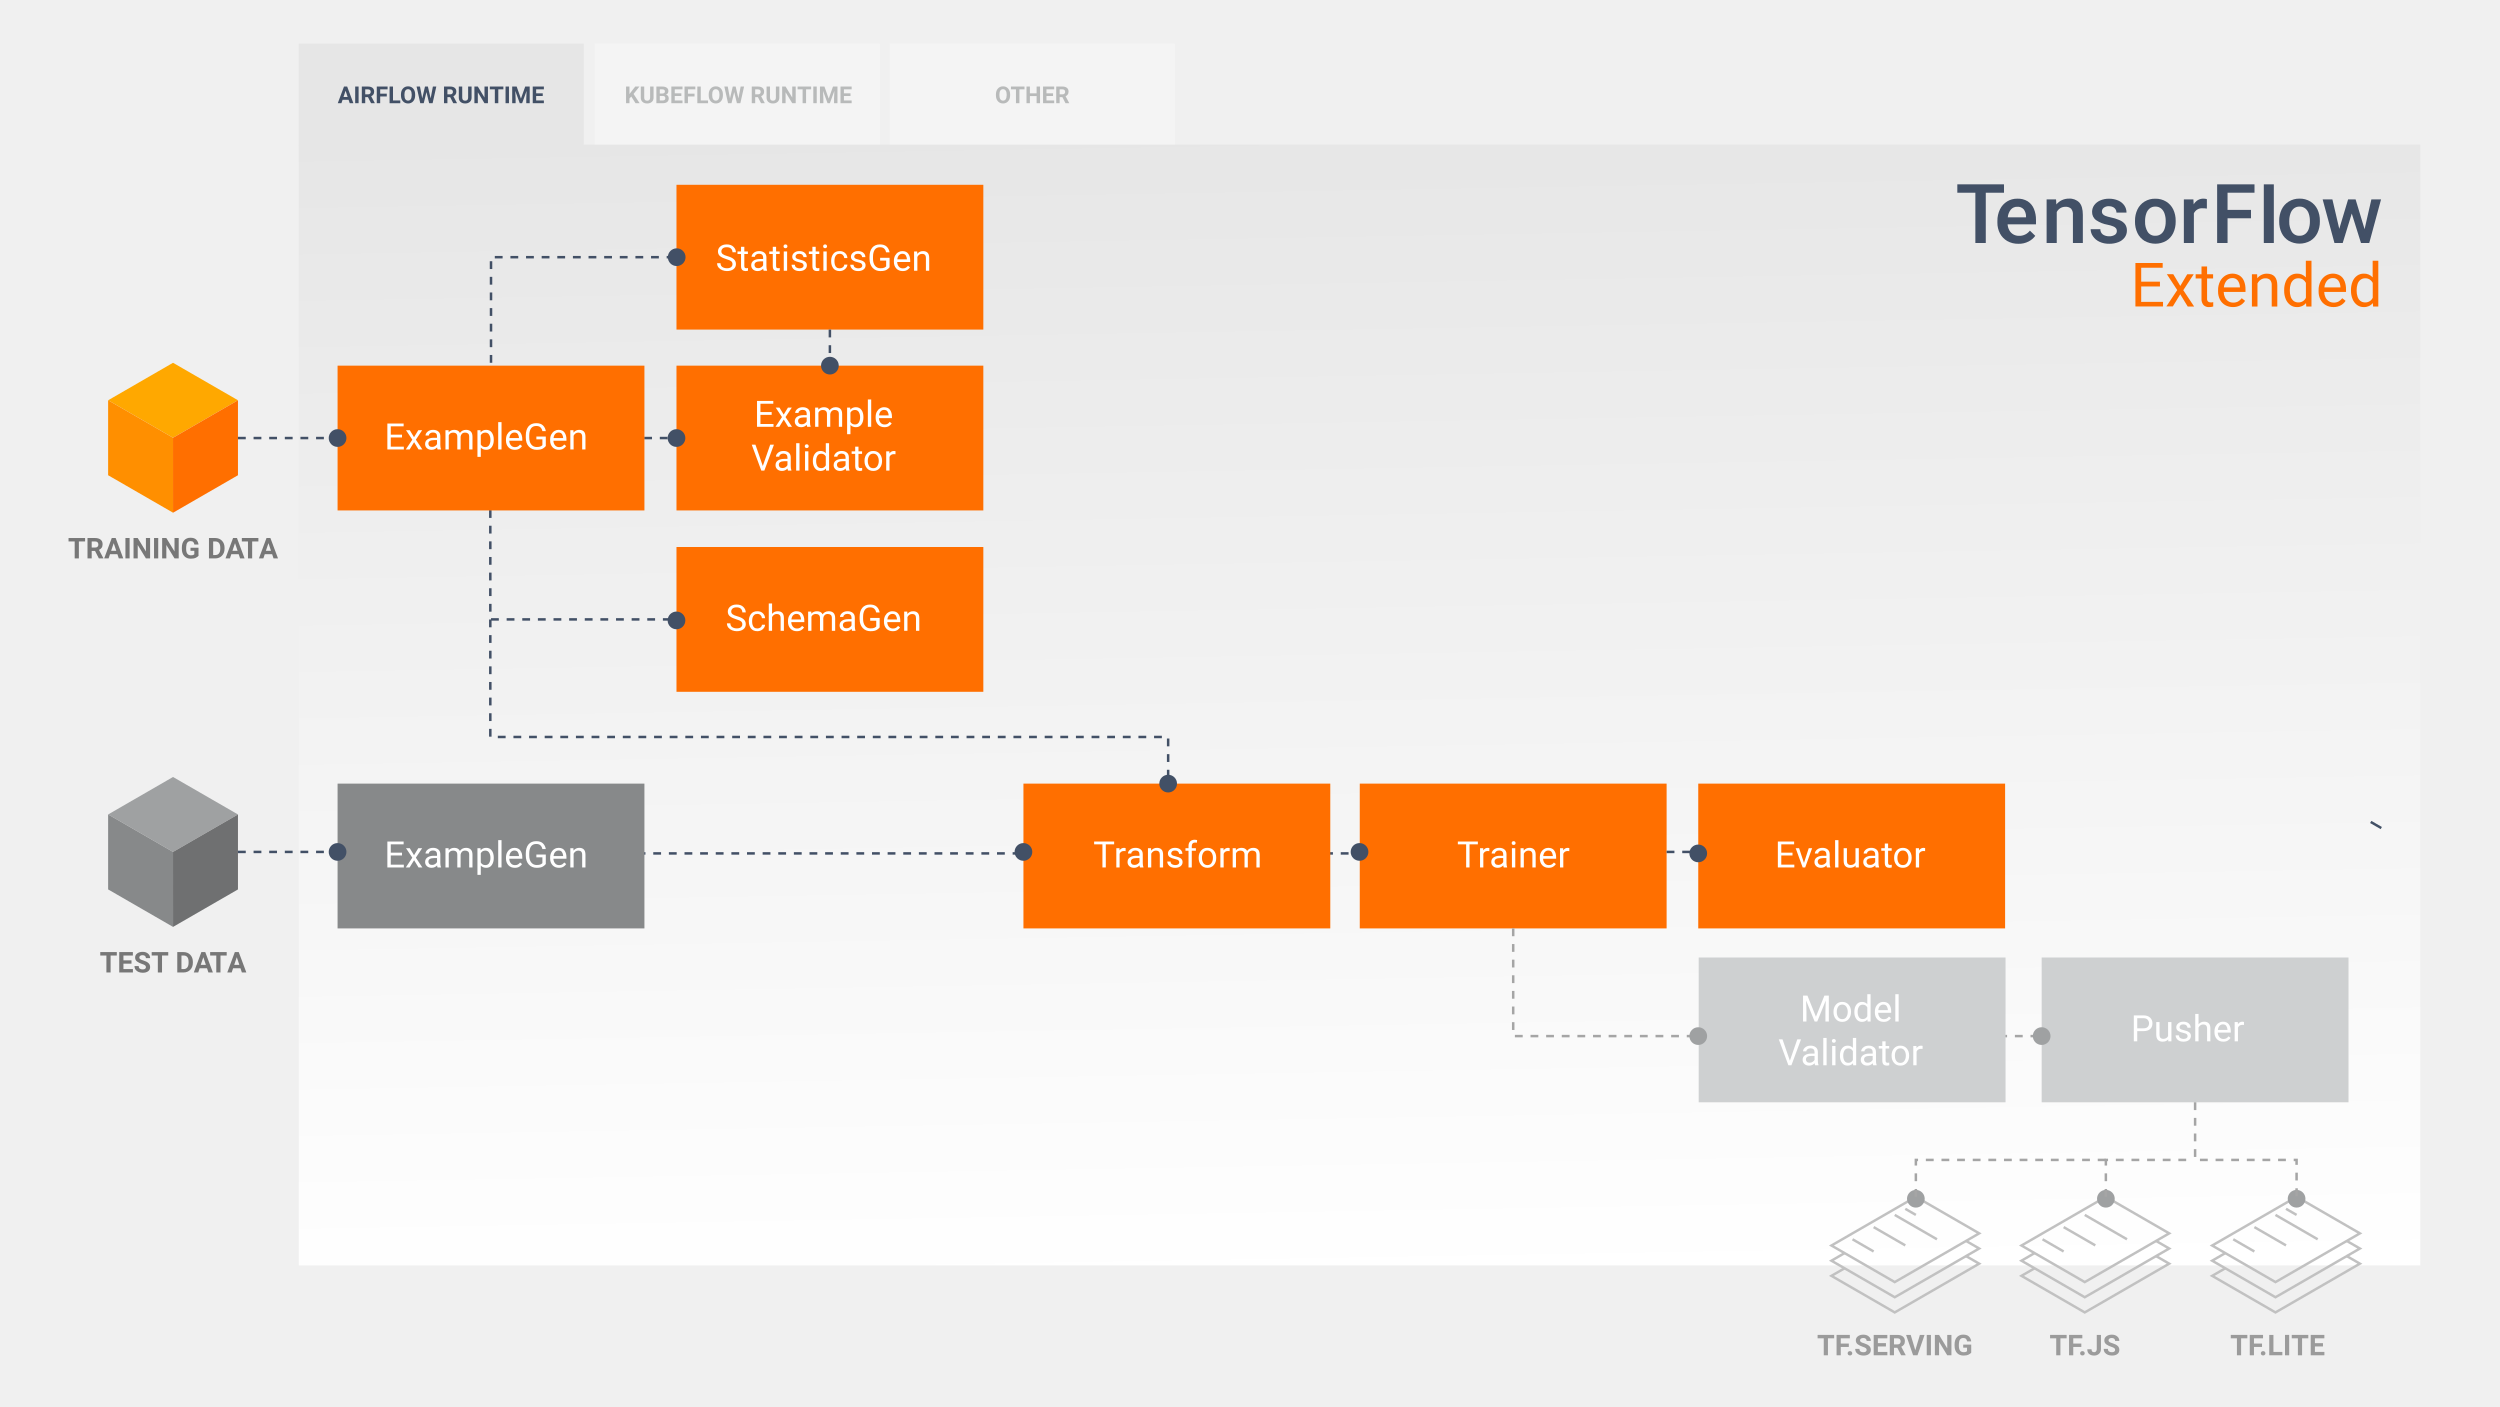
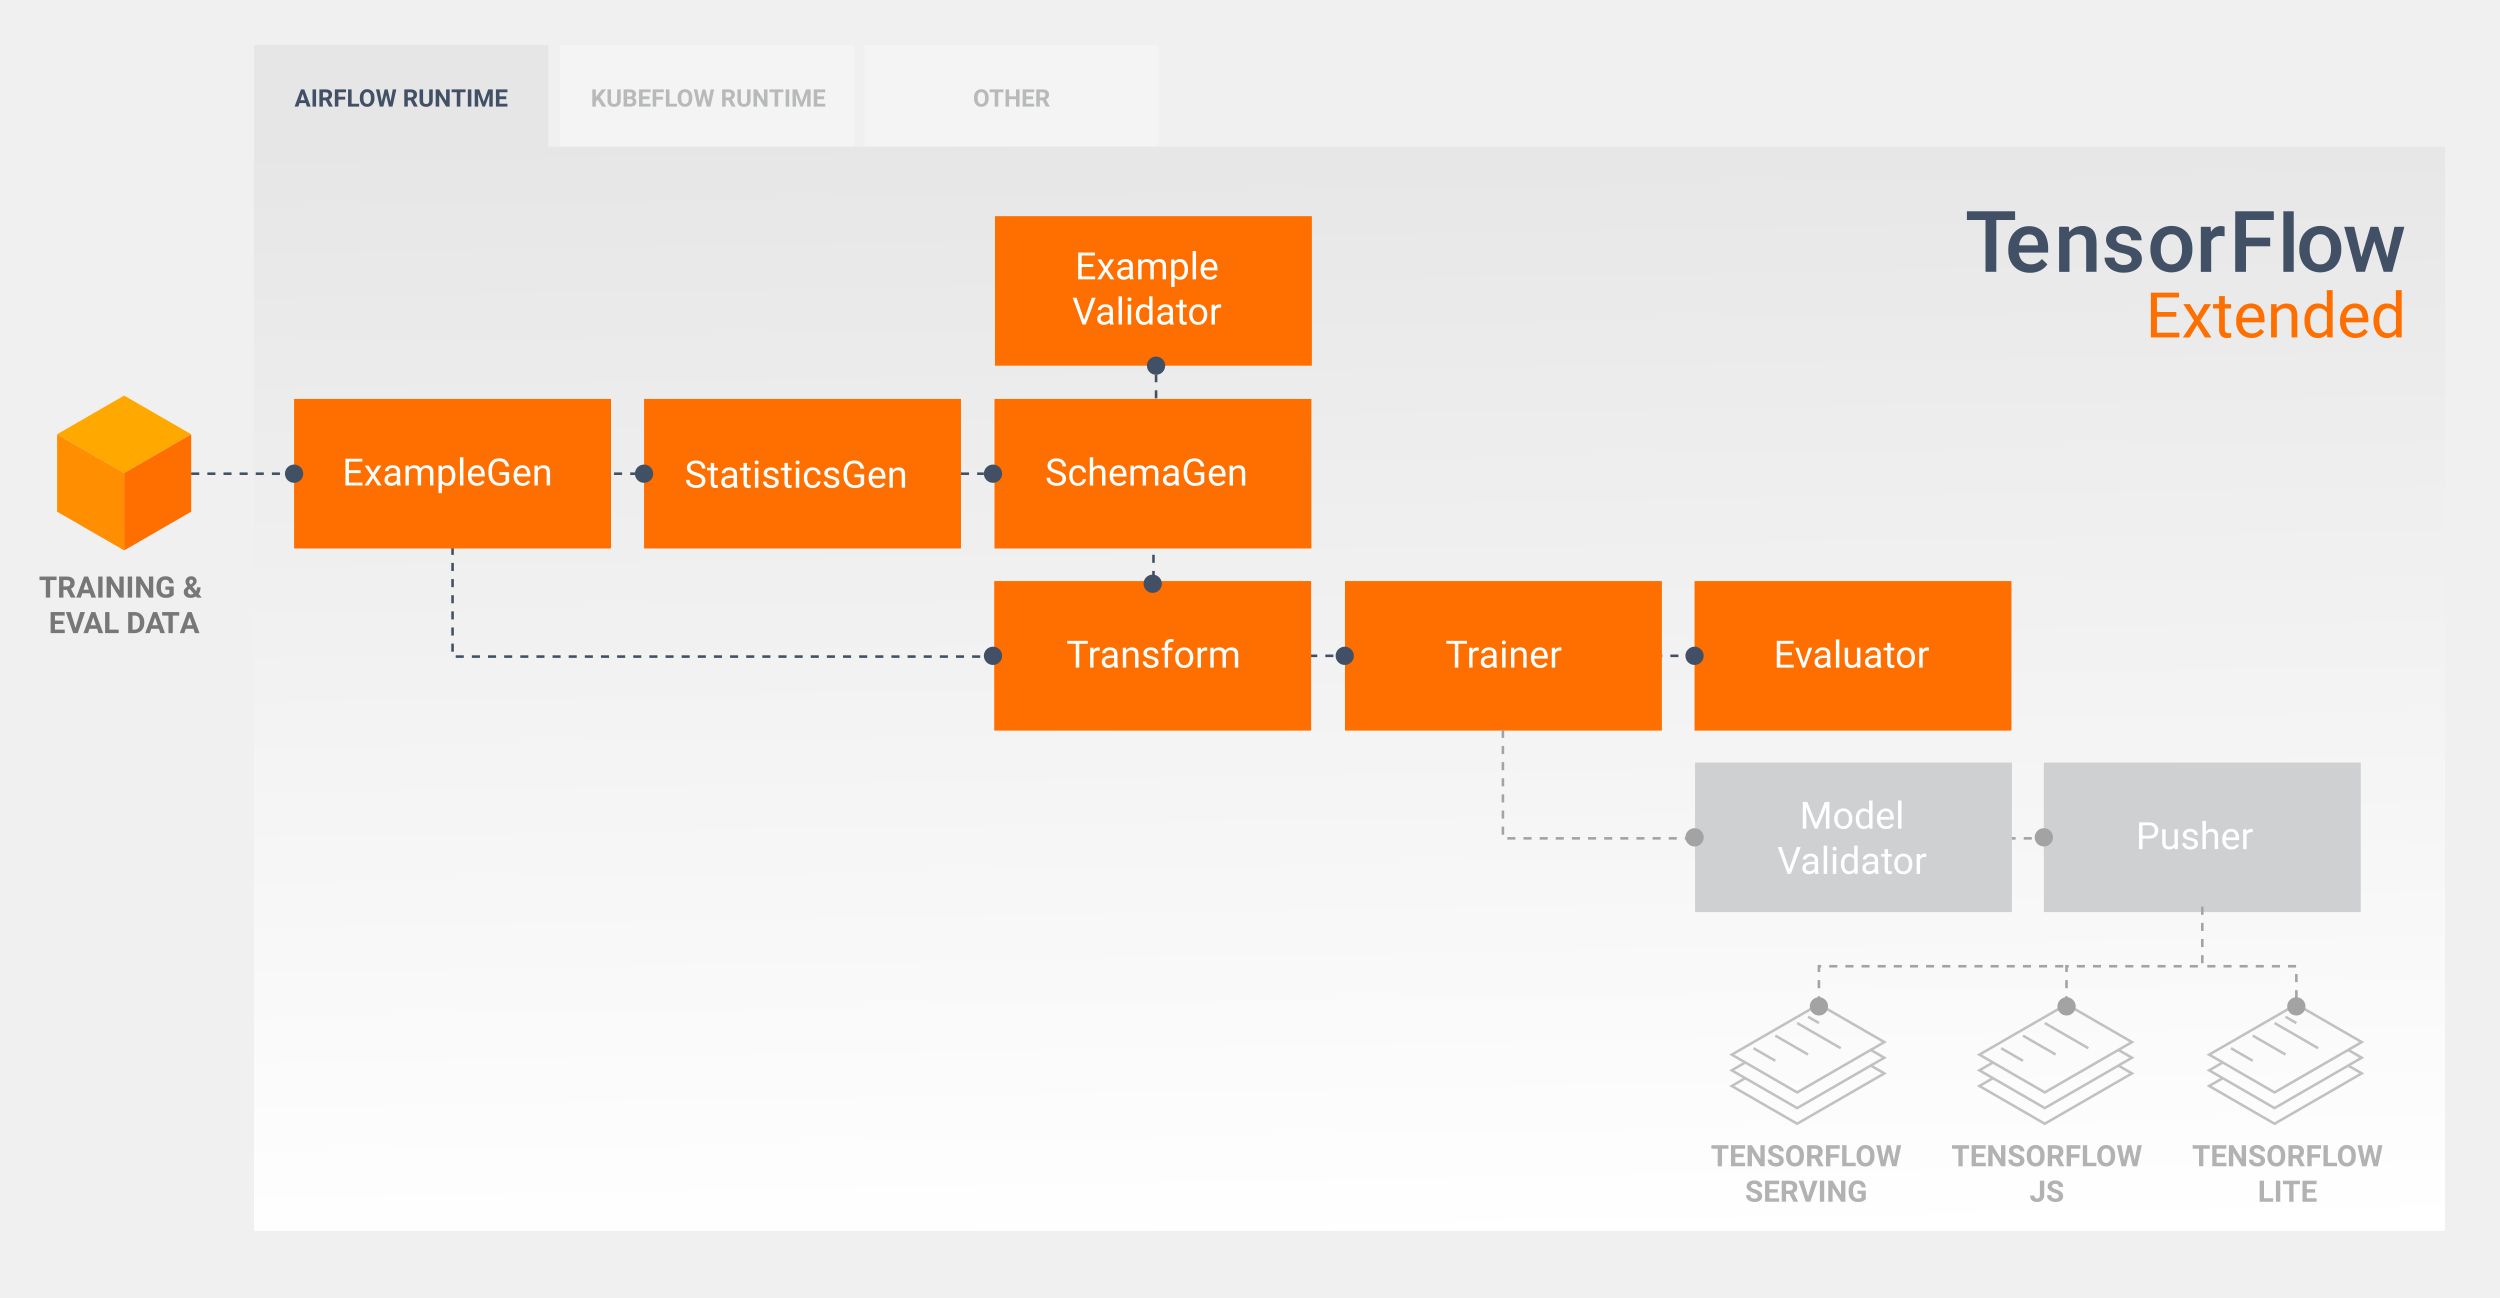
- <svg xmlns="http://www.w3.org/2000/svg" id="svg161" viewBox="0 0 960 540">
+ <svg xmlns="http://www.w3.org/2000/svg" id="svg161" viewBox="0 0 929.55 482.34">
  <defs>
-     <style>.cls-1,.cls-18,.cls-31,.cls-32,.cls-37{fill:none;}.cls-2{fill:#f4f4f4;}.cls-3{fill:url(#linear-gradient);}.cls-4,.cls-8{font-size:11px;}.cls-4{fill:#9b9b9b;}.cls-12,.cls-4,.cls-40,.cls-8{font-family:Roboto-Bold, Roboto;font-weight:700;}.cls-5{letter-spacing:-0.16em;}.cls-6{letter-spacing:0em;}.cls-7{letter-spacing:-0.01em;}.cls-8{fill:#777;}.cls-9{letter-spacing:0em;}.cls-10{letter-spacing:-0.01em;}.cls-11{letter-spacing:-0.06em;}.cls-12,.cls-40{font-size:9px;}.cls-12{fill:#b8baba;}.cls-13{letter-spacing:-0.03em;}.cls-14{letter-spacing:-0.02em;}.cls-15{letter-spacing:-0.06em;}.cls-16{letter-spacing:-0.16em;}.cls-17{letter-spacing:0em;}.cls-18,.cls-32{stroke:#425066;}.cls-18,.cls-31,.cls-32,.cls-37{stroke-miterlimit:10;stroke-width:0.96px;}.cls-19{fill:#ffa800;}.cls-20{fill:#ff8f00;}.cls-21{fill:#ff6f00;}.cls-22{fill:#9fa1a2;}.cls-23{fill:#87898a;}.cls-24{fill:#6f7071;}.cls-25{fill:url(#linear-gradient-2);}.cls-26,.cls-40{fill:#425066;}.cls-27{font-size:14px;fill:#fff;font-family:Roboto-Regular, Roboto;}.cls-28{letter-spacing:-0.02em;}.cls-29{letter-spacing:-0.01em;}.cls-30{fill:#ced0d1;}.cls-31{stroke:#c1c1c1;}.cls-32,.cls-37{stroke-dasharray:3 3;}.cls-33{letter-spacing:-0.03em;}.cls-34{letter-spacing:-0.02em;}.cls-35{letter-spacing:-0.01em;}.cls-36{letter-spacing:-0.01em;}.cls-37{stroke:#a5a5a5;}.cls-38{clip-path:url(#clip-path);}.cls-39{fill-opacity:0;}.cls-41{letter-spacing:-0.03em;}.cls-42{letter-spacing:0em;}.cls-43{letter-spacing:0em;}</style>
-     <linearGradient id="linear-gradient" x1="114.73" y1="36.36" x2="224.2" y2="36.36" gradientUnits="userSpaceOnUse">
+     <style>.cls-1{fill:#f4f4f4;}.cls-2{fill:url(#linear-gradient);}.cls-3{fill:url(#linear-gradient-2);}.cls-4,.cls-9{font-size:11px;}.cls-4{fill:#b2b2b2;}.cls-15,.cls-19,.cls-4,.cls-9{font-family:Roboto-Bold, Roboto;font-weight:700;}.cls-5{letter-spacing:-0.03em;}.cls-6{letter-spacing:0em;}.cls-7{letter-spacing:-0.01em;}.cls-8{letter-spacing:0em;}.cls-9{fill:#777;}.cls-10{letter-spacing:0em;}.cls-11{letter-spacing:0.01em;}.cls-12{letter-spacing:-0.06em;}.cls-13{letter-spacing:-0.01em;}.cls-14{letter-spacing:-0.06em;}.cls-15,.cls-19{font-size:9px;}.cls-15,.cls-26{fill:#425066;}.cls-16{letter-spacing:-0.03em;}.cls-17{letter-spacing:0em;}.cls-18{letter-spacing:0em;}.cls-19{fill:#b8baba;}.cls-20{letter-spacing:0em;}.cls-21{letter-spacing:-0.03em;}.cls-22{letter-spacing:0em;}.cls-23{fill:#ffa800;}.cls-24{fill:#ff8f00;}.cls-25{fill:#ff6f00;}.cls-27{font-size:14px;fill:#fff;font-family:Roboto-Regular, Roboto;}.cls-28{letter-spacing:-0.02em;}.cls-29{letter-spacing:-0.01em;}.cls-30{fill:#ced0d1;}.cls-31,.cls-32,.cls-37{fill:none;stroke-miterlimit:10;stroke-width:0.96px;}.cls-31{stroke:#c1c1c1;}.cls-32{stroke:#425066;}.cls-32,.cls-37{stroke-dasharray:3 3;}.cls-33{letter-spacing:-0.03em;}.cls-34{letter-spacing:-0.02em;}.cls-35{letter-spacing:-0.01em;}.cls-36{letter-spacing:-0.01em;}.cls-37{stroke:#a3a3a3;}.cls-38{fill:#a3a3a3;}</style>
+     <linearGradient id="linear-gradient" x1="498.21" y1="45.51" x2="505.29" y2="463.47" gradientUnits="userSpaceOnUse">
+       <stop offset="0" stop-color="#e6e6e6" />
+       <stop offset="1" stop-color="#fff" />
+     </linearGradient>
+     <linearGradient id="linear-gradient-2" x1="94.45" y1="36.36" x2="203.91" y2="36.36" gradientUnits="userSpaceOnUse">
      <stop offset="0" stop-color="#e6e6e6" />
      <stop offset="1" stop-color="#e6e6e6" />
    </linearGradient>
-     <linearGradient id="linear-gradient-2" x1="518.26" y1="46.37" x2="525.8" y2="491.65" gradientUnits="userSpaceOnUse">
-       <stop offset="0" stop-color="#e6e6e6" />
-       <stop offset="1" stop-color="#fff" />
-     </linearGradient>
-     <clipPath id="clip-path">
-       <rect class="cls-1" x="-970.05" y="-27.76" width="960" height="540" />
-     </clipPath>
  </defs>
-   <rect class="cls-2" x="228.44" y="16.73" width="109.47" height="39.27" />
-   <rect class="cls-3" x="114.73" y="16.73" width="109.47" height="39.27" />
-   <rect class="cls-2" x="341.67" y="16.73" width="109.47" height="39.27" />
-   <text class="cls-4" transform="translate(697.74 520.43)">T<tspan class="cls-5" x="6.8" y="0">F</tspan>
-     <tspan class="cls-6" x="11.09" y="0">.SE</tspan>
-     <tspan class="cls-7" x="27.24" y="0">R</tspan>
-     <tspan x="34.14" y="0">VING</tspan>
+   <rect class="cls-1" x="321.39" y="16.73" width="109.47" height="39.27" />
+   <rect class="cls-1" x="208.16" y="16.73" width="109.47" height="39.27" />
+   <rect class="cls-2" x="94.45" y="54.52" width="814.66" height="403.14" />
+   <rect class="cls-3" x="94.45" y="16.73" width="109.47" height="39.27" />
+   <text class="cls-4" transform="translate(636.1 433.63)">TENSORF<tspan class="cls-5" x="48.16" y="0">L</tspan>
+     <tspan class="cls-6" x="53.75" y="0">OW</tspan>
+     <tspan x="12.73" y="13.2">SE</tspan>
+     <tspan class="cls-7" x="25.68" y="13.2">R</tspan>
+     <tspan class="cls-8" x="32.58" y="13.2">VING</tspan>
  </text>
-   <text class="cls-8" transform="translate(26.1 214.43)">T<tspan class="cls-9" x="6.8" y="0">R</tspan>
-     <tspan class="cls-6" x="13.86" y="0">AINING </tspan>
-     <tspan class="cls-10" x="53.44" y="0">D</tspan>
-     <tspan class="cls-11" x="60.44" y="0">AT</tspan>
-     <tspan x="73.28" y="0">A</tspan>
+   <text class="cls-9" transform="translate(14.46 222.2)">T<tspan class="cls-10" x="6.81" y="0">R</tspan>
+     <tspan class="cls-8" x="13.86" y="0">AINING &amp; </tspan>
+     <tspan class="cls-11" x="3.66" y="13.2">E</tspan>
+     <tspan class="cls-12" x="10" y="13.2">V</tspan>
+     <tspan class="cls-8" x="16.52" y="13.2">A</tspan>
+     <tspan class="cls-7" x="23.92" y="13.2">L</tspan>
+     <tspan x="29.76" y="13.2"> </tspan>
+     <tspan class="cls-13" x="32.5" y="13.2">D</tspan>
+     <tspan class="cls-14" x="39.5" y="13.2">AT</tspan>
+     <tspan x="52.34" y="13.2">A</tspan>
  </text>
-   <text class="cls-12" transform="translate(382.06 39.64)">
-     <tspan class="cls-13">O</tspan>
+   <text class="cls-15" transform="translate(109.49 39.64)">AIRF<tspan class="cls-16" x="19.35" y="0">L</tspan>
+     <tspan x="23.92" y="0">OW RU</tspan>
+     <tspan class="cls-17" x="51.92" y="0">N</tspan>
+     <tspan class="cls-18" x="58.24" y="0">TIME</tspan>
+   </text>
+   <text class="cls-19" transform="translate(219.65 39.64)">KUBEF<tspan class="cls-16" x="27.37" y="0">L</tspan>
+     <tspan class="cls-18" x="31.94" y="0">OW RU</tspan>
+     <tspan class="cls-20" x="59.94" y="0">N</tspan>
+     <tspan class="cls-18" x="66.26" y="0">TIME</tspan>
+   </text>
+   <text class="cls-19" transform="translate(361.78 39.64)">
+     <tspan class="cls-21">O</tspan>
    <tspan x="5.96" y="0">THER</tspan>
  </text>
-   <text class="cls-8" transform="translate(38.28 373.43)">TES<tspan class="cls-14" x="19.75" y="0">T</tspan>
-     <tspan class="cls-6" x="26.36" y="0"> </tspan>
-     <tspan class="cls-10" x="29.09" y="0">D</tspan>
-     <tspan class="cls-15" x="36.09" y="0">AT</tspan>
-     <tspan class="cls-6" x="48.94" y="0">A</tspan>
+   <text class="cls-4" transform="translate(725.58 433.63)">TENSORF<tspan class="cls-5" x="48.16" y="0">L</tspan>
+     <tspan class="cls-6" x="53.75" y="0">OW</tspan>
+     <tspan x="29.03" y="13.2">JS</tspan>
  </text>
-   <text class="cls-4" transform="translate(787.01 520.43)">T<tspan class="cls-16" x="6.81" y="0">F</tspan>
-     <tspan x="11.09" y="0">.JS</tspan>
+   <text class="cls-4" transform="translate(815.06 433.63)">TENSORF<tspan class="cls-5" x="48.16" y="0">L</tspan>
+     <tspan class="cls-6" x="53.75" y="0">OW</tspan>
+     <tspan x="24.42" y="13.2">L</tspan>
+     <tspan class="cls-22" x="30.38" y="13.2">I</tspan>
+     <tspan class="cls-8" x="33.54" y="13.2">TE</tspan>
  </text>
-   <text class="cls-4" transform="translate(856.4 520.43)">T<tspan class="cls-16" x="6.81" y="0">F</tspan>
-     <tspan x="11.09" y="0">.L</tspan>
-     <tspan class="cls-17" x="20.24" y="0">I</tspan>
-     <tspan x="23.41" y="0">TE</tspan>
-   </text>
-   <line class="cls-18" x1="910.36" y1="271.33" x2="914.42" y2="273.67" />
-   <polygon class="cls-19" points="41.52 153.7 66.44 139.31 91.38 153.7 66.44 168.1 41.52 153.7" />
-   <polygon class="cls-20" points="41.52 153.7 41.52 182.49 66.45 196.88 66.44 168.1 41.52 153.7" />
-   <polygon class="cls-21" points="91.38 153.7 91.38 182.49 66.45 196.88 66.44 168.1 91.38 153.7" />
-   <polygon class="cls-22" points="41.52 312.75 66.44 298.36 91.38 312.75 66.44 327.14 41.52 312.75" />
-   <polygon class="cls-23" points="41.52 312.75 41.52 341.54 66.45 355.93 66.44 327.14 41.52 312.75" />
-   <polygon class="cls-24" points="91.38 312.75 91.38 341.54 66.45 355.93 66.44 327.14 91.38 312.75" />
-   <rect class="cls-25" x="114.73" y="55.52" width="814.66" height="430.39" />
-   <path class="cls-21" d="M830.6,115.91v1.78H820V101h10.47v1.8h-8.25v5.37h7.2V110h-7.2v5.93Z" />
-   <path class="cls-21" d="M839.89,105.32h2.49l-4,6.11,4.16,6.27h-2.46L837.21,113l-2.84,4.66h-2.49l4.18-6.27-4-6.11h2.47l2.7,4.52Z" />
-   <path class="cls-21" d="M849.88,117.7a5.47,5.47,0,0,1-1.64.23,2.82,2.82,0,0,1-2.08-.78,3.46,3.46,0,0,1-.78-2.53v-7.69h-2.25v-1.61h2.25v-3h2.14v3h2.31v1.61h-2.31v7.7a1.5,1.5,0,0,0,.37,1.18,1.51,1.51,0,0,0,1,.3,3.8,3.8,0,0,0,.53,0l.46-.09Z" />
-   <path class="cls-21" d="M862.27,112.09H853.9a5.18,5.18,0,0,0,.48,2.09,3.58,3.58,0,0,0,1.26,1.48,3.38,3.38,0,0,0,1.92.54,3.77,3.77,0,0,0,1.86-.43,4.53,4.53,0,0,0,1.4-1.25l1.29,1a5.4,5.4,0,0,1-1.83,1.72,5.54,5.54,0,0,1-2.84.67,5.74,5.74,0,0,1-3-.77,5.19,5.19,0,0,1-2-2.13,6.63,6.63,0,0,1-.7-3.09v-.49a7.21,7.21,0,0,1,.76-3.38,5.54,5.54,0,0,1,2-2.21,5.34,5.34,0,0,1,5.53,0,4.57,4.57,0,0,1,1.69,2.13,8.37,8.37,0,0,1,.55,3.15Zm-2.14-1.88a4.63,4.63,0,0,0-.78-2.43,2.49,2.49,0,0,0-2.18-1,2.77,2.77,0,0,0-2.13.93,4.69,4.69,0,0,0-1.07,2.64h6.17Z" />
-   <path class="cls-21" d="M874.48,109.59v8.11h-2.14v-8.13a2.91,2.91,0,0,0-.61-2.06,2.44,2.44,0,0,0-1.85-.64,3.05,3.05,0,0,0-1.77.54,3.78,3.78,0,0,0-1.24,1.44v8.85h-2.14V105.32h2l.07,1.52a4.71,4.71,0,0,1,1.61-1.29,4.66,4.66,0,0,1,2.07-.46Q874.48,105.09,874.48,109.59Z" />
-   <path class="cls-21" d="M887.61,100.12V117.7h-2l-.1-1.32a4.29,4.29,0,0,1-3.52,1.54,4.19,4.19,0,0,1-2.54-.81,5.27,5.27,0,0,1-1.72-2.24,8.12,8.12,0,0,1-.61-3.23v-.24a8.41,8.41,0,0,1,.61-3.31,5.07,5.07,0,0,1,1.72-2.22,4.33,4.33,0,0,1,2.57-.79,4.25,4.25,0,0,1,3.42,1.45v-6.42Zm-2.14,14.22v-5.73a3.44,3.44,0,0,0-1.15-1.28,3.11,3.11,0,0,0-1.74-.47,2.83,2.83,0,0,0-1.85.6,3.48,3.48,0,0,0-1.09,1.63,7.17,7.17,0,0,0-.35,2.31v.24a7,7,0,0,0,.35,2.29,3.47,3.47,0,0,0,1.08,1.61,2.81,2.81,0,0,0,1.83.59A3.09,3.09,0,0,0,885.47,114.34Z" />
-   <path class="cls-21" d="M900.87,112.09H892.5a5.18,5.18,0,0,0,.48,2.09,3.58,3.58,0,0,0,1.26,1.48,3.38,3.38,0,0,0,1.92.54,3.77,3.77,0,0,0,1.86-.43,4.53,4.53,0,0,0,1.4-1.25l1.29,1a5.4,5.4,0,0,1-1.83,1.72,5.54,5.54,0,0,1-2.84.67,5.74,5.74,0,0,1-3-.77,5.19,5.19,0,0,1-2-2.13,6.63,6.63,0,0,1-.7-3.09v-.49a7.21,7.21,0,0,1,.76-3.38,5.54,5.54,0,0,1,2-2.21,5.34,5.34,0,0,1,5.53,0,4.57,4.57,0,0,1,1.69,2.13,8.37,8.37,0,0,1,.55,3.15Zm-2.14-1.88a4.63,4.63,0,0,0-.78-2.43,2.49,2.49,0,0,0-2.18-1,2.77,2.77,0,0,0-2.13.93,4.69,4.69,0,0,0-1.07,2.64h6.17Z" />
-   <path class="cls-21" d="M913.27,100.12V117.7h-2l-.1-1.32a4.29,4.29,0,0,1-3.52,1.54,4.19,4.19,0,0,1-2.54-.81,5.27,5.27,0,0,1-1.72-2.24,8.12,8.12,0,0,1-.61-3.23v-.24a8.41,8.41,0,0,1,.61-3.31,5.07,5.07,0,0,1,1.72-2.22,4.33,4.33,0,0,1,2.57-.79,4.25,4.25,0,0,1,3.42,1.45v-6.42Zm-2.14,14.22v-5.73a3.44,3.44,0,0,0-1.15-1.28,3.11,3.11,0,0,0-1.74-.47,2.83,2.83,0,0,0-1.85.6,3.48,3.48,0,0,0-1.09,1.63,7.17,7.17,0,0,0-.35,2.31v.24a7,7,0,0,0,.35,2.29,3.47,3.47,0,0,0,1.08,1.61,2.81,2.81,0,0,0,1.83.59A3.09,3.09,0,0,0,911.13,114.34Z" />
-   <path class="cls-26" d="M769.54,74h-7V93.31h-4V74h-6.93V70.79h17.92Z" />
-   <path class="cls-26" d="M781.82,86.15h-10.9a5.52,5.52,0,0,0,.66,2.27A4.06,4.06,0,0,0,773.09,90a4.31,4.31,0,0,0,2.22.56,5,5,0,0,0,4.17-2l2.06,2A7.19,7.19,0,0,1,779,92.72a8,8,0,0,1-3.93.9,8.35,8.35,0,0,1-4.27-1.06,7.17,7.17,0,0,1-2.8-2.9,8.68,8.68,0,0,1-1-4.13v-.63a9.92,9.92,0,0,1,1-4.54,7.36,7.36,0,0,1,2.72-3,7.28,7.28,0,0,1,3.9-1.07,7.19,7.19,0,0,1,4,1,6.3,6.3,0,0,1,2.4,2.9,10.92,10.92,0,0,1,.8,4.32ZM778,83.07a4.62,4.62,0,0,0-.88-2.67,3,3,0,0,0-2.5-1,3.1,3.1,0,0,0-2.44,1.05,5.5,5.5,0,0,0-1.19,3h7Z" />
-   <path class="cls-26" d="M798.43,77.74q1.38,1.48,1.38,4.77V93.31H796V82.48a3.23,3.23,0,0,0-.72-2.37,3,3,0,0,0-2.2-.7,3.6,3.6,0,0,0-1.93.53,3.83,3.83,0,0,0-1.36,1.47V93.31H785.9V76.58h3.62l.12,1.93a6.12,6.12,0,0,1,2.13-1.66,6.33,6.33,0,0,1,2.72-.58A5.13,5.13,0,0,1,798.43,77.74Z" />
-   <path class="cls-26" d="M804.92,84.54a3.78,3.78,0,0,1-1.56-3.19,4.42,4.42,0,0,1,.8-2.54A5.46,5.46,0,0,1,806.43,77a8,8,0,0,1,3.41-.69,8.55,8.55,0,0,1,3.58.7,5.5,5.5,0,0,1,2.34,1.91,4.77,4.77,0,0,1,.82,2.73h-3.85a2.35,2.35,0,0,0-1.31-2.13,3.36,3.36,0,0,0-1.58-.34,3.1,3.1,0,0,0-2,.59,1.83,1.83,0,0,0-.71,1.47,1.49,1.49,0,0,0,.3.94,2.54,2.54,0,0,0,1,.7,12,12,0,0,0,2.06.59,16.32,16.32,0,0,1,3.39,1.05A5.19,5.19,0,0,1,816,86.07a4.07,4.07,0,0,1,.73,2.47,4.36,4.36,0,0,1-.84,2.63,5.44,5.44,0,0,1-2.39,1.8,9.27,9.27,0,0,1-3.57.64,8.41,8.41,0,0,1-3.8-.8,6.05,6.05,0,0,1-2.44-2.09A4.88,4.88,0,0,1,802.8,88h3.73a2.47,2.47,0,0,0,1,2.07,4.13,4.13,0,0,0,2.37.66,3.76,3.76,0,0,0,2.19-.55,1.7,1.7,0,0,0,.78-1.46,1.77,1.77,0,0,0-.28-1,2.48,2.48,0,0,0-1.06-.77,10.81,10.81,0,0,0-2.22-.65A11.21,11.21,0,0,1,804.92,84.54Z" />
-   <path class="cls-26" d="M820.79,80.41a7.21,7.21,0,0,1,2.7-3,7.64,7.64,0,0,1,4.14-1.11,7.73,7.73,0,0,1,4.18,1.11,7.2,7.2,0,0,1,2.71,3,9.92,9.92,0,0,1,.94,4.38v.32a9.92,9.92,0,0,1-.94,4.38,7.16,7.16,0,0,1-2.7,3,8.44,8.44,0,0,1-8.33,0,7.14,7.14,0,0,1-2.71-3,9.91,9.91,0,0,1-.94-4.38v-.32A9.91,9.91,0,0,1,820.79,80.41Zm3.9,8.6a3.31,3.31,0,0,0,3,1.52,3.39,3.39,0,0,0,2.2-.72,4.2,4.2,0,0,0,1.31-1.94,8.34,8.34,0,0,0,.43-2.75v-.32a8.36,8.36,0,0,0-.43-2.74,4.23,4.23,0,0,0-1.32-2,3.42,3.42,0,0,0-2.23-.73,3.34,3.34,0,0,0-2.2.73,4.28,4.28,0,0,0-1.31,2,8.35,8.35,0,0,0-.43,2.74v.32A7,7,0,0,0,824.69,89Z" />
-   <path class="cls-26" d="M846.83,76.33a3.14,3.14,0,0,1,.61.14l0,3.63a9.68,9.68,0,0,0-1.53-.12,3.43,3.43,0,0,0-3.46,1.93v11.4h-3.85V76.58h3.66l.11,1.89a4.67,4.67,0,0,1,1.58-1.62,4.12,4.12,0,0,1,2.18-.57A5,5,0,0,1,846.83,76.33Z" />
-   <path class="cls-26" d="M855.38,74V80.6h9v3.22h-9v9.49h-4V70.79h14.35V74Z" />
-   <path class="cls-26" d="M869.3,93.31V70.79h3.85V93.31Z" />
-   <path class="cls-26" d="M876.16,80.41a7.21,7.21,0,0,1,2.7-3A7.64,7.64,0,0,1,883,76.27a7.73,7.73,0,0,1,4.18,1.11,7.2,7.2,0,0,1,2.71,3,9.92,9.92,0,0,1,.94,4.38v.32a9.92,9.92,0,0,1-.94,4.38,7.16,7.16,0,0,1-2.7,3,8.44,8.44,0,0,1-8.33,0,7.14,7.14,0,0,1-2.71-3,9.91,9.91,0,0,1-.94-4.38v-.32A9.91,9.91,0,0,1,876.16,80.41Zm3.9,8.6a3.31,3.31,0,0,0,3,1.52,3.39,3.39,0,0,0,2.2-.72,4.2,4.2,0,0,0,1.31-1.94,8.34,8.34,0,0,0,.43-2.75v-.32a8.36,8.36,0,0,0-.43-2.74,4.23,4.23,0,0,0-1.32-2,3.42,3.42,0,0,0-2.23-.73,3.34,3.34,0,0,0-2.2.73,4.28,4.28,0,0,0-1.31,2,8.35,8.35,0,0,0-.43,2.74v.32A7,7,0,0,0,880.06,89Z" />
-   <path class="cls-26" d="M914.32,76.58l-4.53,16.73h-3.17L903.08,82,899.6,93.31h-3.17L891.9,76.58h3.74l2.64,11.3,3.39-11.3h2.88L908,88l2.61-11.44Z" />
-   <rect class="cls-21" x="259.77" y="70.96" width="117.83" height="55.6" />
-   <text class="cls-27" transform="translate(274.82 103.95)">StatisticsGen</text>
-   <rect class="cls-21" x="259.77" y="210.05" width="117.83" height="55.6" />
-   <text class="cls-27" transform="translate(278.6 242.24)">SchemaGen</text>
-   <rect class="cls-21" x="259.77" y="140.41" width="117.83" height="55.6" />
-   <text class="cls-27" transform="translate(289.54 163.9)">Example<tspan class="cls-28" x="-1.08" y="16.8">V</tspan>
+   <polygon class="cls-23" points="21.23 161.47 46.16 147.08 71.09 161.47 46.16 175.86 21.23 161.47" />
+   <polygon class="cls-24" points="21.23 161.47 21.23 190.26 46.16 204.65 46.16 175.86 21.23 161.47" />
+   <polygon class="cls-25" points="71.09 161.47 71.09 190.26 46.16 204.65 46.16 175.86 71.09 161.47" />
+   <path class="cls-25" d="M810.32,123.68v1.78H799.74V108.81h10.47v1.8H802V116h7.2v1.78H802v5.93Z" />
+   <path class="cls-25" d="M819.61,113.09h2.49l-4,6.11,4.16,6.27h-2.46l-2.85-4.66-2.84,4.66h-2.49l4.18-6.27-4-6.11h2.47l2.7,4.52Z" />
+   <path class="cls-25" d="M829.6,125.46a5.47,5.47,0,0,1-1.64.23,2.82,2.82,0,0,1-2.08-.78,3.46,3.46,0,0,1-.78-2.53V114.7h-2.25v-1.61h2.25v-3h2.14v3h2.31v1.61h-2.31v7.7a1.5,1.5,0,0,0,.37,1.18,1.51,1.51,0,0,0,1,.3,3.8,3.8,0,0,0,.53,0l.46-.09Z" />
+   <path class="cls-25" d="M842,119.86h-8.37a5.18,5.18,0,0,0,.48,2.09,3.58,3.58,0,0,0,1.26,1.48,3.38,3.38,0,0,0,1.92.54,3.77,3.77,0,0,0,1.86-.43,4.53,4.53,0,0,0,1.4-1.25l1.29,1A5.4,5.4,0,0,1,840,125a5.54,5.54,0,0,1-2.84.67,5.74,5.74,0,0,1-3-.77,5.19,5.19,0,0,1-2-2.13,6.63,6.63,0,0,1-.7-3.09v-.49a7.21,7.21,0,0,1,.76-3.38,5.54,5.54,0,0,1,2-2.21,5.34,5.34,0,0,1,5.53,0,4.57,4.57,0,0,1,1.69,2.13,8.37,8.37,0,0,1,.55,3.15ZM839.85,118a4.63,4.63,0,0,0-.78-2.43,2.49,2.49,0,0,0-2.18-1,2.77,2.77,0,0,0-2.13.93,4.69,4.69,0,0,0-1.07,2.64h6.17Z" />
+   <path class="cls-25" d="M854.19,117.35v8.11h-2.14v-8.13a2.91,2.91,0,0,0-.61-2.06,2.44,2.44,0,0,0-1.85-.64,3.05,3.05,0,0,0-1.77.54,3.78,3.78,0,0,0-1.24,1.44v8.85h-2.14V113.09h2l.07,1.52a4.71,4.71,0,0,1,1.61-1.29,4.66,4.66,0,0,1,2.07-.46Q854.19,112.86,854.19,117.35Z" />
+   <path class="cls-25" d="M867.33,107.89v17.57h-2l-.1-1.32a4.29,4.29,0,0,1-3.52,1.54,4.19,4.19,0,0,1-2.54-.81,5.27,5.27,0,0,1-1.72-2.24,8.12,8.12,0,0,1-.61-3.23v-.24a8.41,8.41,0,0,1,.61-3.31,5.07,5.07,0,0,1,1.72-2.22,4.33,4.33,0,0,1,2.57-.79,4.25,4.25,0,0,1,3.42,1.45v-6.42Zm-2.14,14.22v-5.73A3.44,3.44,0,0,0,864,115.1a3.11,3.11,0,0,0-1.74-.47,2.83,2.83,0,0,0-1.85.6,3.48,3.48,0,0,0-1.09,1.63,7.17,7.17,0,0,0-.35,2.31v.24a7,7,0,0,0,.35,2.29,3.47,3.47,0,0,0,1.08,1.61,2.81,2.81,0,0,0,1.83.59A3.09,3.09,0,0,0,865.19,122.11Z" />
+   <path class="cls-25" d="M880.59,119.86h-8.37a5.18,5.18,0,0,0,.48,2.09,3.58,3.58,0,0,0,1.26,1.48,3.38,3.38,0,0,0,1.92.54,3.77,3.77,0,0,0,1.86-.43,4.53,4.53,0,0,0,1.4-1.25l1.29,1A5.4,5.4,0,0,1,878.6,125a5.54,5.54,0,0,1-2.84.67,5.74,5.74,0,0,1-3-.77,5.19,5.19,0,0,1-2-2.13,6.63,6.63,0,0,1-.7-3.09v-.49a7.21,7.21,0,0,1,.76-3.38,5.54,5.54,0,0,1,2-2.21,5.34,5.34,0,0,1,5.53,0,4.57,4.57,0,0,1,1.69,2.13,8.37,8.37,0,0,1,.55,3.15ZM878.45,118a4.63,4.63,0,0,0-.78-2.43,2.49,2.49,0,0,0-2.18-1,2.77,2.77,0,0,0-2.13.93,4.69,4.69,0,0,0-1.07,2.64h6.17Z" />
+   <path class="cls-25" d="M893,107.89v17.57h-2l-.1-1.32a4.29,4.29,0,0,1-3.52,1.54,4.19,4.19,0,0,1-2.54-.81,5.27,5.27,0,0,1-1.72-2.24,8.12,8.12,0,0,1-.61-3.23v-.24a8.41,8.41,0,0,1,.61-3.31,5.07,5.07,0,0,1,1.72-2.22,4.33,4.33,0,0,1,2.57-.79,4.25,4.25,0,0,1,3.42,1.45v-6.42Zm-2.14,14.22v-5.73a3.44,3.44,0,0,0-1.15-1.28,3.11,3.11,0,0,0-1.74-.47,2.83,2.83,0,0,0-1.85.6,3.48,3.48,0,0,0-1.09,1.63,7.17,7.17,0,0,0-.35,2.31v.24a7,7,0,0,0,.35,2.29,3.47,3.47,0,0,0,1.08,1.61,2.81,2.81,0,0,0,1.83.59A3.09,3.09,0,0,0,890.85,122.11Z" />
+   <path class="cls-26" d="M749.26,81.79h-7v19.28h-4V81.79h-6.93V78.56h17.92Z" />
+   <path class="cls-26" d="M761.54,93.91h-10.9a5.52,5.52,0,0,0,.66,2.27,4.06,4.06,0,0,0,1.51,1.55,4.31,4.31,0,0,0,2.22.56,5,5,0,0,0,4.17-2l2.06,2a7.19,7.19,0,0,1-2.54,2.24,8,8,0,0,1-3.93.9,8.35,8.35,0,0,1-4.27-1.06,7.17,7.17,0,0,1-2.8-2.9,8.68,8.68,0,0,1-1-4.13v-.63a9.92,9.92,0,0,1,1-4.54,7.36,7.36,0,0,1,2.72-3,7.28,7.28,0,0,1,3.9-1.07,7.19,7.19,0,0,1,4,1,6.3,6.3,0,0,1,2.4,2.9,10.92,10.92,0,0,1,.8,4.32Zm-3.8-3.08a4.62,4.62,0,0,0-.88-2.67,3,3,0,0,0-2.5-1,3.1,3.1,0,0,0-2.44,1.05,5.5,5.5,0,0,0-1.19,3h7Z" />
+   <path class="cls-26" d="M778.15,85.51q1.38,1.48,1.38,4.77v10.79h-3.85V90.25a3.23,3.23,0,0,0-.72-2.37,3,3,0,0,0-2.2-.7,3.6,3.6,0,0,0-1.93.53,3.83,3.83,0,0,0-1.36,1.47v11.91h-3.85V84.34h3.62l.12,1.93a6.12,6.12,0,0,1,2.13-1.66,6.33,6.33,0,0,1,2.72-.58A5.13,5.13,0,0,1,778.15,85.51Z" />
+   <path class="cls-26" d="M784.63,92.31a3.78,3.78,0,0,1-1.56-3.19,4.42,4.42,0,0,1,.8-2.54,5.46,5.46,0,0,1,2.27-1.86,8,8,0,0,1,3.41-.69,8.55,8.55,0,0,1,3.58.7,5.5,5.5,0,0,1,2.34,1.91,4.77,4.77,0,0,1,.82,2.73h-3.85a2.35,2.35,0,0,0-1.31-2.13,3.36,3.36,0,0,0-1.58-.34,3.1,3.1,0,0,0-2,.59,1.83,1.83,0,0,0-.71,1.47,1.49,1.49,0,0,0,.3.94,2.54,2.54,0,0,0,1,.7,12,12,0,0,0,2.06.59,16.32,16.32,0,0,1,3.39,1.05,5.19,5.19,0,0,1,2.07,1.61,4.07,4.07,0,0,1,.73,2.47,4.36,4.36,0,0,1-.84,2.63,5.44,5.44,0,0,1-2.39,1.8,9.27,9.27,0,0,1-3.57.64,8.41,8.41,0,0,1-3.8-.8,6.05,6.05,0,0,1-2.44-2.09,4.88,4.88,0,0,1-.83-2.71h3.73a2.47,2.47,0,0,0,1,2.07,4.13,4.13,0,0,0,2.37.66,3.76,3.76,0,0,0,2.19-.55,1.7,1.7,0,0,0,.78-1.46,1.77,1.77,0,0,0-.28-1,2.48,2.48,0,0,0-1.06-.77,10.81,10.81,0,0,0-2.22-.65A11.21,11.21,0,0,1,784.63,92.31Z" />
+   <path class="cls-26" d="M800.5,88.18a7.21,7.21,0,0,1,2.7-3A7.64,7.64,0,0,1,807.35,84a7.73,7.73,0,0,1,4.18,1.11,7.2,7.2,0,0,1,2.71,3,9.92,9.92,0,0,1,.94,4.38v.32a9.92,9.92,0,0,1-.94,4.38,7.16,7.16,0,0,1-2.7,3,8.44,8.44,0,0,1-8.33,0,7.14,7.14,0,0,1-2.71-3,9.91,9.91,0,0,1-.94-4.38v-.32A9.91,9.91,0,0,1,800.5,88.18Zm3.9,8.6a3.31,3.31,0,0,0,3,1.52,3.39,3.39,0,0,0,2.2-.72,4.2,4.2,0,0,0,1.31-1.94,8.34,8.34,0,0,0,.43-2.75v-.32a8.36,8.36,0,0,0-.43-2.74,4.23,4.23,0,0,0-1.32-2,3.42,3.42,0,0,0-2.23-.73,3.34,3.34,0,0,0-2.2.73,4.28,4.28,0,0,0-1.31,2,8.35,8.35,0,0,0-.43,2.74v.32A7,7,0,0,0,804.41,96.77Z" />
+   <path class="cls-26" d="M826.54,84.1a3.14,3.14,0,0,1,.61.14l0,3.63a9.68,9.68,0,0,0-1.53-.12,3.43,3.43,0,0,0-3.46,1.93v11.4h-3.85V84.34h3.66l.11,1.89a4.67,4.67,0,0,1,1.58-1.62,4.12,4.12,0,0,1,2.18-.57A5,5,0,0,1,826.54,84.1Z" />
+   <path class="cls-26" d="M835.1,81.79v6.57h9v3.22h-9v9.49h-4V78.56h14.35v3.23Z" />
+   <path class="cls-26" d="M849,101.07V78.56h3.85v22.51Z" />
+   <path class="cls-26" d="M855.87,88.18a7.21,7.21,0,0,1,2.7-3A7.64,7.64,0,0,1,862.71,84a7.73,7.73,0,0,1,4.18,1.11,7.2,7.2,0,0,1,2.71,3,9.92,9.92,0,0,1,.94,4.38v.32a9.92,9.92,0,0,1-.94,4.38,7.16,7.16,0,0,1-2.7,3,8.44,8.44,0,0,1-8.33,0,7.14,7.14,0,0,1-2.71-3,9.91,9.91,0,0,1-.94-4.38v-.32A9.91,9.91,0,0,1,855.87,88.18Zm3.9,8.6a3.31,3.31,0,0,0,3,1.52,3.39,3.39,0,0,0,2.2-.72,4.2,4.2,0,0,0,1.31-1.94,8.34,8.34,0,0,0,.43-2.75v-.32a8.36,8.36,0,0,0-.43-2.74,4.23,4.23,0,0,0-1.32-2,3.42,3.42,0,0,0-2.23-.73,3.34,3.34,0,0,0-2.2.73,4.28,4.28,0,0,0-1.31,2,8.35,8.35,0,0,0-.43,2.74v.32A7,7,0,0,0,859.78,96.77Z" />
+   <path class="cls-26" d="M894,84.34l-4.53,16.73h-3.17L882.8,89.72l-3.48,11.35h-3.17l-4.53-16.73h3.74L878,95.64l3.39-11.3h2.88l3.42,11.44,2.61-11.44Z" />
+   <rect class="cls-25" x="239.48" y="148.33" width="117.83" height="55.6" />
+   <text class="cls-27" transform="translate(254.54 181.32)">StatisticsGen</text>
+   <rect class="cls-25" x="369.77" y="148.33" width="117.83" height="55.6" />
+   <text class="cls-27" transform="translate(388.6 180.52)">SchemaGen</text>
+   <rect class="cls-25" x="369.95" y="80.37" width="117.83" height="55.6" />
+   <text class="cls-27" transform="translate(399.72 103.86)">Example<tspan class="cls-28" x="-1.08" y="16.8">V</tspan>
    <tspan x="7.51" y="16.8">alida</tspan>
    <tspan class="cls-29" x="37.43" y="16.8">t</tspan>
    <tspan x="41.81" y="16.8">or</tspan>
  </text>
-   <rect class="cls-30" x="784" y="367.68" width="117.83" height="55.6" />
-   <text class="cls-27" transform="translate(818.23 399.86)">Pusher</text>
-   <polyline class="cls-31" points="901.16 482.34 906.2 485.25 873.78 503.97 849.47 489.93 854.51 487.02" />
-   <polyline class="cls-31" points="901.16 476.52 906.2 479.43 873.78 498.14 849.47 484.11 854.51 481.19" />
-   <polygon class="cls-31" points="849.47 478.28 881.89 459.57 906.2 473.61 873.78 492.32 849.47 478.28" />
-   <line class="cls-31" x1="873.78" y1="466.53" x2="889.99" y2="475.89" />
-   <line class="cls-31" x1="865.68" y1="471.21" x2="877.83" y2="478.23" />
-   <line class="cls-31" x1="857.57" y1="475.89" x2="865.68" y2="480.57" />
-   <line class="cls-31" x1="877.83" y1="464.19" x2="881.89" y2="466.53" />
-   <polyline class="cls-31" points="827.93 482.34 832.97 485.25 800.55 503.97 776.24 489.93 781.28 487.02" />
-   <polyline class="cls-31" points="827.93 476.52 832.97 479.43 800.55 498.14 776.24 484.11 781.28 481.19" />
-   <polygon class="cls-31" points="776.24 478.28 808.65 459.57 832.97 473.61 800.55 492.32 776.24 478.28" />
-   <line class="cls-31" x1="800.55" y1="466.53" x2="816.76" y2="475.89" />
-   <line class="cls-31" x1="792.44" y1="471.21" x2="804.6" y2="478.23" />
-   <line class="cls-31" x1="784.34" y1="475.89" x2="792.44" y2="480.57" />
-   <polyline class="cls-31" points="754.96 482.34 760 485.25 727.58 503.97 703.27 489.93 708.31 487.02" />
-   <polyline class="cls-31" points="754.96 476.52 760 479.43 727.58 498.14 703.27 484.11 708.31 481.19" />
-   <polygon class="cls-31" points="703.27 478.28 735.69 459.57 760 473.61 727.58 492.32 703.27 478.28" />
-   <line class="cls-31" x1="727.58" y1="466.53" x2="743.79" y2="475.89" />
-   <line class="cls-31" x1="719.48" y1="471.21" x2="731.63" y2="478.23" />
-   <line class="cls-31" x1="711.37" y1="475.89" x2="719.48" y2="480.57" />
-   <line class="cls-31" x1="731.63" y1="464.19" x2="735.69" y2="466.53" />
-   <line class="cls-32" x1="244.85" y1="327.71" x2="522.06" y2="327.71" />
-   <line class="cls-32" x1="91.37" y1="168.21" x2="259.85" y2="168.21" />
-   <line class="cls-32" x1="91.37" y1="327.14" x2="129.63" y2="327.14" />
-   <rect class="cls-21" x="393" y="300.91" width="117.83" height="55.6" />
-   <text class="cls-27" transform="translate(419.8 333.1)">
+   <rect class="cls-30" x="759.94" y="283.54" width="117.83" height="55.6" />
+   <text class="cls-27" transform="translate(794.18 315.72)">Pusher</text>
+   <polyline class="cls-31" points="873.1 396.2 878.14 399.11 845.72 417.83 821.41 403.79 826.45 400.88" />
+   <polyline class="cls-31" points="873.1 390.38 878.14 393.29 845.72 412.01 821.41 397.97 826.45 395.06" />
+   <polygon class="cls-31" points="821.41 392.14 853.83 373.43 878.14 387.47 845.72 406.18 821.41 392.14" />
+   <line class="cls-31" x1="845.72" y1="380.39" x2="861.93" y2="389.75" />
+   <line class="cls-31" x1="837.62" y1="385.07" x2="849.78" y2="392.09" />
+   <line class="cls-31" x1="829.51" y1="389.75" x2="837.62" y2="394.43" />
+   <line class="cls-31" x1="849.78" y1="378.05" x2="853.83" y2="380.39" />
+   <polyline class="cls-31" points="787.66 396.2 792.7 399.11 760.28 417.83 735.97 403.79 741.01 400.88" />
+   <polyline class="cls-31" points="787.66 390.38 792.7 393.29 760.28 412.01 735.97 397.97 741.01 395.06" />
+   <polygon class="cls-31" points="735.97 392.14 768.39 373.43 792.7 387.47 760.28 406.18 735.97 392.14" />
+   <line class="cls-31" x1="760.28" y1="380.39" x2="776.49" y2="389.75" />
+   <line class="cls-31" x1="752.18" y1="385.07" x2="764.33" y2="392.09" />
+   <line class="cls-31" x1="744.07" y1="389.75" x2="752.18" y2="394.43" />
+   <polyline class="cls-31" points="695.59 396.2 700.63 399.11 668.21 417.83 643.89 403.79 648.93 400.88" />
+   <polyline class="cls-31" points="695.59 390.38 700.63 393.29 668.21 412.01 643.89 397.97 648.93 395.06" />
+   <polygon class="cls-31" points="643.89 392.14 676.31 373.43 700.63 387.47 668.21 406.18 643.89 392.14" />
+   <line class="cls-31" x1="668.21" y1="380.39" x2="684.42" y2="389.75" />
+   <line class="cls-31" x1="660.1" y1="385.07" x2="672.26" y2="392.09" />
+   <line class="cls-31" x1="652" y1="389.75" x2="660.1" y2="394.43" />
+   <line class="cls-31" x1="672.26" y1="378.05" x2="676.31" y2="380.39" />
+   <line class="cls-32" x1="486.78" y1="243.85" x2="500" y2="243.85" />
+   <line class="cls-32" x1="71.09" y1="176.13" x2="109.35" y2="176.13" />
+   <rect class="cls-25" x="369.67" y="216.05" width="117.83" height="55.6" />
+   <text class="cls-27" transform="translate(396.47 248.23)">
    <tspan class="cls-33">T</tspan>
    <tspan class="cls-34" x="7.9" y="0">r</tspan>
    <tspan x="12.43" y="0">ansform</tspan>
  </text>
-   <rect class="cls-21" x="522.15" y="300.91" width="117.83" height="55.6" />
-   <text class="cls-27" transform="translate(559.47 333.1)">
+   <rect class="cls-25" x="500.09" y="216.05" width="117.83" height="55.6" />
+   <text class="cls-27" transform="translate(537.41 248.23)">
    <tspan class="cls-33">T</tspan>
    <tspan class="cls-34" x="7.9" y="0">r</tspan>
    <tspan x="12.43" y="0">ainer</tspan>
  </text>
-   <rect class="cls-21" x="652.13" y="300.91" width="117.83" height="55.6" />
-   <text class="cls-27" transform="translate(681.54 333.1)">
+   <rect class="cls-25" x="630.07" y="216.05" width="117.83" height="55.6" />
+   <text class="cls-27" transform="translate(659.48 248.23)">
    <tspan class="cls-35">E</tspan>
    <tspan class="cls-36" x="7.78" y="0">v</tspan>
    <tspan x="14.46" y="0">alua</tspan>
    <tspan class="cls-29" x="40.8" y="0">t</tspan>
    <tspan x="45.18" y="0">or</tspan>
  </text>
-   <polyline class="cls-37" points="581.07 356.51 581.07 397.86 784 397.86" />
-   <rect class="cls-30" x="652.3" y="367.68" width="117.83" height="55.6" />
-   <text class="cls-27" transform="translate(691.21 392.26)">Model<tspan class="cls-28" x="-8.35" y="16.8">V</tspan>
+   <polyline class="cls-37" points="558.81 271.37 558.81 311.72 761.75 311.72" />
+   <rect class="cls-30" x="630.25" y="283.54" width="117.83" height="55.6" />
+   <text class="cls-27" transform="translate(669.15 308.12)">Model<tspan class="cls-28" x="-8.35" y="16.8">V</tspan>
    <tspan x="0.25" y="16.8">alida</tspan>
    <tspan class="cls-29" x="30.17" y="16.8">t</tspan>
    <tspan x="34.54" y="16.8">or</tspan>
  </text>
-   <rect class="cls-23" x="129.63" y="300.91" width="117.83" height="55.6" />
-   <text class="cls-27" transform="translate(147.59 333.1)">ExampleGen</text>
-   <polyline class="cls-32" points="188.55 139.31 188.55 98.76 259.85 98.76" />
-   <line class="cls-32" x1="188.55" y1="237.85" x2="259.85" y2="237.85" />
-   <polyline class="cls-32" points="188.28 195.88 188.28 283 448.57 283 448.57 303.08" />
-   <line class="cls-32" x1="318.68" y1="126.56" x2="318.68" y2="140.41" />
-   <circle class="cls-26" cx="259.85" cy="98.76" r="3.4" />
-   <circle class="cls-26" cx="318.68" cy="140.41" r="3.4" />
-   <circle class="cls-26" cx="259.77" cy="168.21" r="3.4" />
-   <circle class="cls-26" cx="259.77" cy="238.24" r="3.4" />
-   <circle class="cls-26" cx="448.57" cy="300.91" r="3.4" />
-   <circle class="cls-26" cx="522.06" cy="327.14" r="3.4" />
-   <circle class="cls-26" cx="652.13" cy="327.71" r="3.4" />
-   <circle class="cls-22" cx="652.13" cy="397.86" r="3.4" />
-   <circle class="cls-22" cx="735.69" cy="460.32" r="3.4" />
-   <circle class="cls-22" cx="808.66" cy="460.32" r="3.4" />
-   <circle class="cls-22" cx="881.89" cy="460.32" r="3.4" />
-   <circle class="cls-22" cx="784" cy="397.86" r="3.4" />
-   <circle class="cls-26" cx="393" cy="327.14" r="3.4" />
-   <circle class="cls-26" cx="129.63" cy="327.14" r="3.4" />
-   <rect class="cls-21" x="129.63" y="140.41" width="117.83" height="55.6" />
-   <text class="cls-27" transform="translate(147.59 172.59)">ExampleGen</text>
-   <circle class="cls-26" cx="129.63" cy="168.21" r="3.4" />
-   <polyline class="cls-37" points="842.92 423.27 842.92 445.41 881.89 445.41 881.89 459.57" />
-   <polyline class="cls-37" points="808.65 459.57 808.65 445.41 840.05 445.41" />
-   <polyline class="cls-37" points="735.69 459.57 735.69 445.41 808.65 445.41" />
-   <line class="cls-32" x1="639.98" y1="327.14" x2="652.13" y2="327.14" />
-   <line class="cls-18" x1="910.36" y1="315.63" x2="914.42" y2="317.97" />
-   <g class="cls-38">
-     <g id="g263">
-       <path id="path117" class="cls-39" d="M-86.71,180.81H.69v34h-87.4Z" />
-       <path id="path129" class="cls-39" d="M-86.71,321.48H.69v34h-87.4Z" />
-       <path id="path141" class="cls-39" d="M-86.71,462.15H.69v34h-87.4Z" />
-     </g>
-   </g>
-   <text class="cls-40" transform="translate(129.67 39.64)">AIRF<tspan class="cls-41" x="19.35" y="0">L</tspan>
-     <tspan x="23.92" y="0">OW RU</tspan>
-     <tspan class="cls-17" x="51.92" y="0">N</tspan>
-     <tspan class="cls-42" x="58.24" y="0">TIME</tspan>
-   </text>
-   <text class="cls-12" transform="translate(239.83 39.64)">KUBEF<tspan class="cls-41" x="27.37" y="0">L</tspan>
-     <tspan class="cls-42" x="31.94" y="0">OW RU</tspan>
-     <tspan class="cls-43" x="59.94" y="0">N</tspan>
-     <tspan class="cls-42" x="66.26" y="0">TIME</tspan>
-   </text>
+   <polyline class="cls-32" points="370.45 244.13 168.27 244.13 168.27 203.33" />
+   <line class="cls-32" x1="222.31" y1="176.13" x2="236.16" y2="176.13" />
+   <line class="cls-32" x1="357.31" y1="176.13" x2="365.82" y2="176.13" />
+   <circle class="cls-26" cx="239.48" cy="176.13" r="3.4" />
+   <circle class="cls-26" cx="369.22" cy="176.13" r="3.4" />
+   <circle class="cls-26" cx="429.85" cy="135.97" r="3.4" />
+   <circle class="cls-26" cx="369.22" cy="243.85" r="3.4" />
+   <circle class="cls-26" cx="428.59" cy="217.05" r="3.4" />
+   <circle class="cls-26" cx="500" cy="243.85" r="3.4" />
+   <circle class="cls-26" cx="630.07" cy="243.85" r="3.4" />
+   <circle class="cls-38" cx="630.07" cy="311.34" r="3.4" />
+   <circle class="cls-38" cx="676.31" cy="374.19" r="3.4" />
+   <circle class="cls-38" cx="768.39" cy="374.19" r="3.4" />
+   <circle class="cls-38" cx="853.83" cy="374.19" r="3.4" />
+   <circle class="cls-38" cx="759.94" cy="311.34" r="3.4" />
+   <rect class="cls-25" x="109.35" y="148.33" width="117.83" height="55.6" />
+   <text class="cls-27" transform="translate(127.3 180.51)">ExampleGen</text>
+   <circle class="cls-26" cx="109.35" cy="176.13" r="3.4" />
+   <polyline class="cls-37" points="818.86 337.14 818.86 359.27 853.83 359.27 853.83 373.43" />
+   <polyline class="cls-37" points="768.37 373.43 768.37 359.27 818.86 359.27" />
+   <polyline class="cls-37" points="676.31 373.43 676.31 359.27 768.37 359.27" />
+   <line class="cls-32" x1="429.85" y1="148.12" x2="429.85" y2="139.37" />
+   <line class="cls-32" x1="428.89" y1="215.27" x2="428.89" y2="203.72" />
+   <line class="cls-32" x1="630.07" y1="243.85" x2="617.93" y2="243.85" />
</svg>
